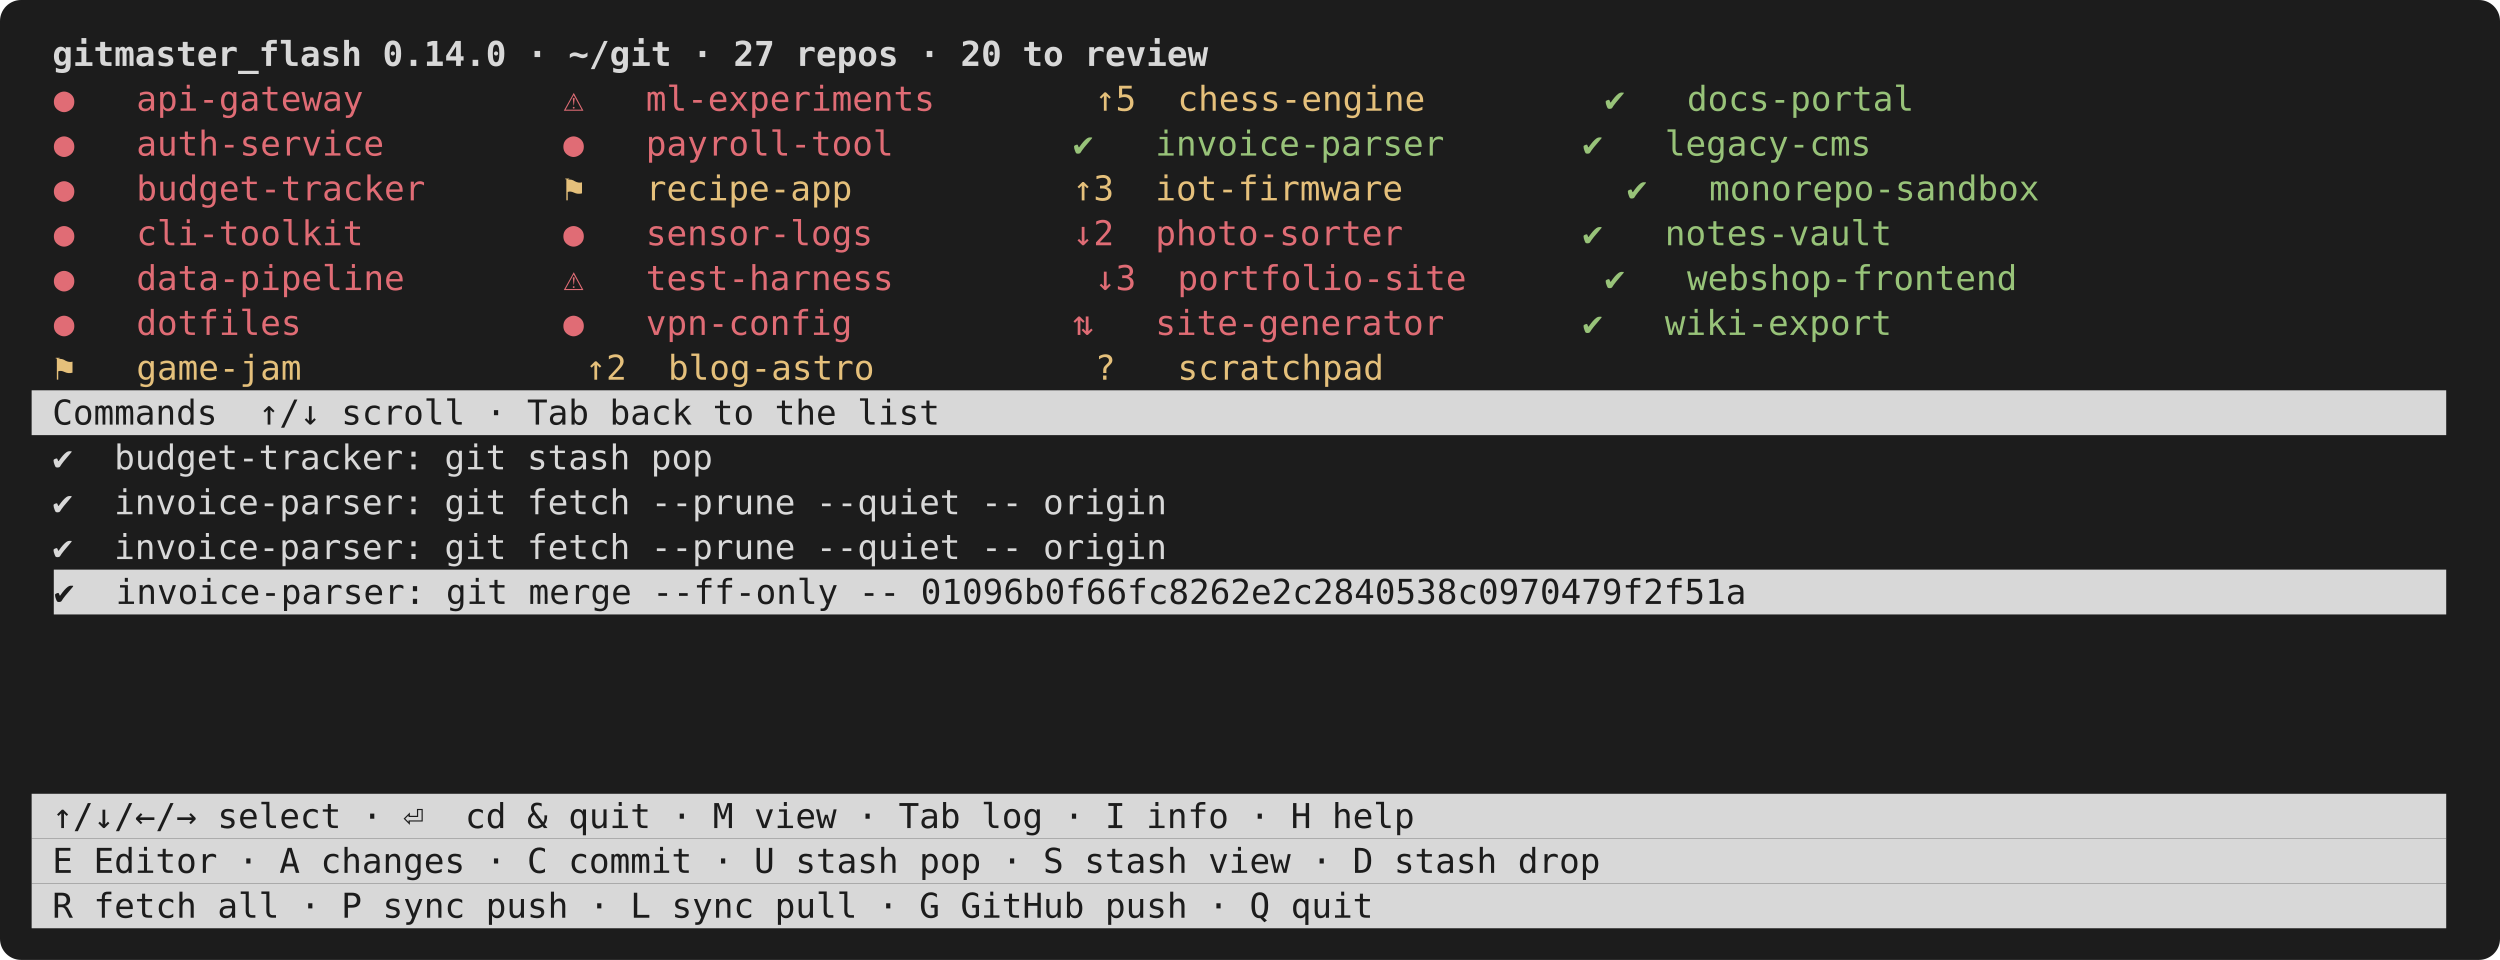
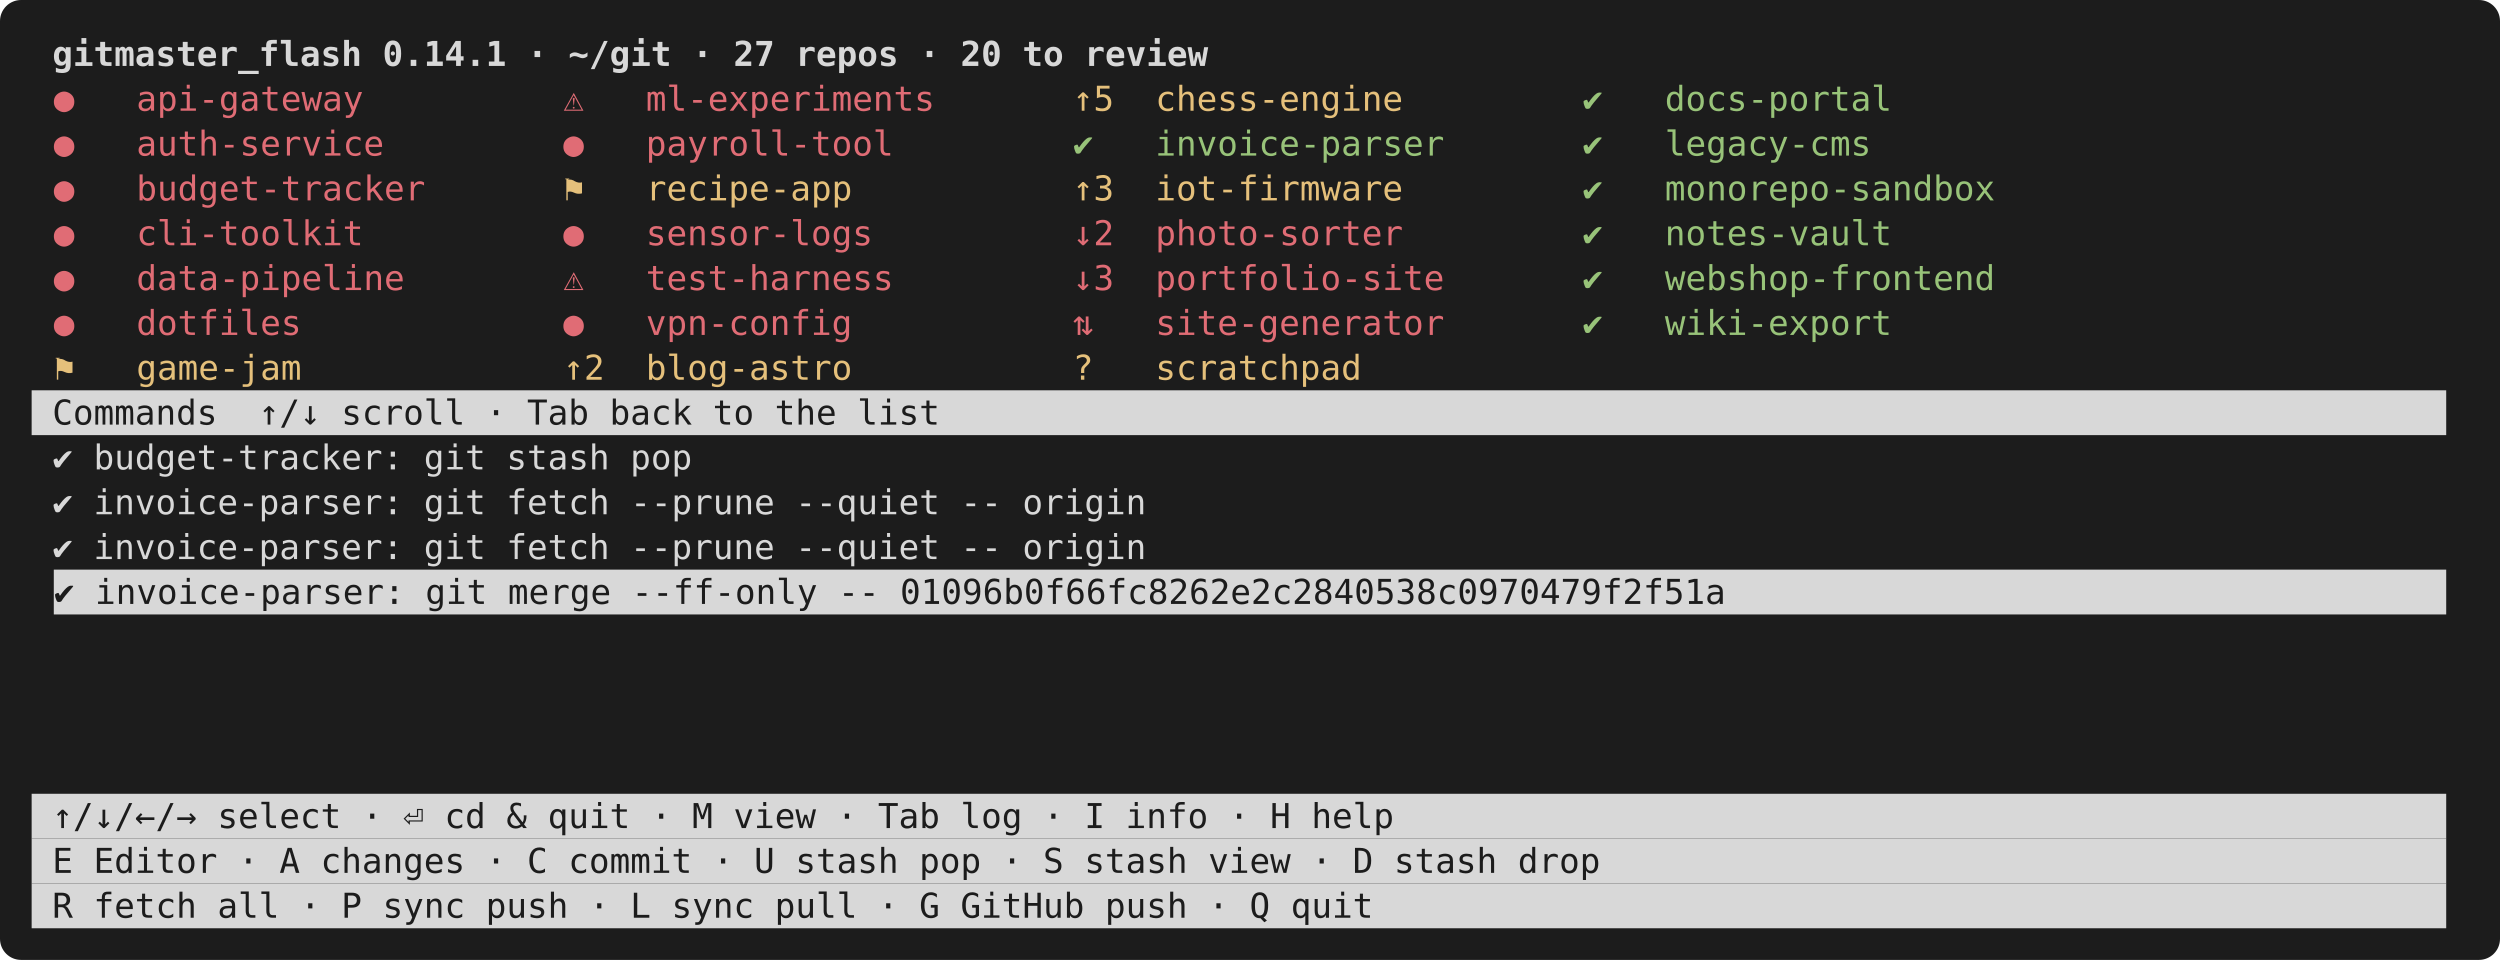
<svg xmlns="http://www.w3.org/2000/svg" viewBox="0 0 948 364" width="948" height="364" font-family="ui-monospace,SFMono-Regular,Menlo,Consolas,monospace" font-size="13">
  <rect width="948" height="364" rx="8" fill="#1c1c1c" />
-   <text x="12.0" y="25.0" fill="#d8d8d8" font-weight="bold" xml:space="preserve"> gitmaster_flash 0.14.0 · ~/git · 27 repos · 20 to review                                                    </text>
+   <text x="12.0" y="25.0" fill="#d8d8d8" font-weight="bold" xml:space="preserve"> gitmaster_flash 0.14.1 · ~/git · 27 repos · 20 to review                                                    </text>
  <text x="20.4" y="42.0" fill="#e06c75" xml:space="preserve">●   api-gateway      </text>
  <text x="213.6" y="42.0" fill="#e06c75" xml:space="preserve">⚠   ml-experiments   </text>
-   <text x="415.2" y="42.0" fill="#e5c07b" xml:space="preserve">↑5  chess-engine     </text>
-   <text x="608.4" y="42.0" fill="#98c379" xml:space="preserve">✔   docs-portal      </text>
+   <text x="406.8" y="42.0" fill="#e5c07b" xml:space="preserve">↑5  chess-engine     </text>
+   <text x="600.0" y="42.0" fill="#98c379" xml:space="preserve">✔   docs-portal      </text>
  <text x="20.4" y="59.0" fill="#e06c75" xml:space="preserve">●   auth-service     </text>
  <text x="213.6" y="59.0" fill="#e06c75" xml:space="preserve">●   payroll-tool     </text>
  <text x="406.8" y="59.0" fill="#98c379" xml:space="preserve">✔   invoice-parser   </text>
  <text x="600.0" y="59.0" fill="#98c379" xml:space="preserve">✔   legacy-cms       </text>
  <text x="20.4" y="76.0" fill="#e06c75" xml:space="preserve">●   budget-tracker   </text>
  <text x="213.6" y="76.0" fill="#e5c07b" xml:space="preserve">⚑   recipe-app       </text>
  <text x="406.8" y="76.0" fill="#e5c07b" xml:space="preserve">↑3  iot-firmware     </text>
-   <text x="616.8" y="76.0" fill="#98c379" xml:space="preserve">✔   monorepo-sandbox </text>
+   <text x="600.0" y="76.0" fill="#98c379" xml:space="preserve">✔   monorepo-sandbox </text>
  <text x="20.4" y="93.0" fill="#e06c75" xml:space="preserve">●   cli-toolkit      </text>
  <text x="213.6" y="93.0" fill="#e06c75" xml:space="preserve">●   sensor-logs      </text>
  <text x="406.8" y="93.0" fill="#e06c75" xml:space="preserve">↓2  photo-sorter     </text>
  <text x="600.0" y="93.0" fill="#98c379" xml:space="preserve">✔   notes-vault      </text>
  <text x="20.4" y="110.0" fill="#e06c75" xml:space="preserve">●   data-pipeline    </text>
  <text x="213.6" y="110.0" fill="#e06c75" xml:space="preserve">⚠   test-harness     </text>
-   <text x="415.2" y="110.0" fill="#e06c75" xml:space="preserve">↓3  portfolio-site   </text>
-   <text x="608.4" y="110.0" fill="#98c379" xml:space="preserve">✔   webshop-frontend </text>
+   <text x="406.8" y="110.0" fill="#e06c75" xml:space="preserve">↓3  portfolio-site   </text>
+   <text x="600.0" y="110.0" fill="#98c379" xml:space="preserve">✔   webshop-frontend </text>
  <text x="20.4" y="127.0" fill="#e06c75" xml:space="preserve">●   dotfiles         </text>
  <text x="213.6" y="127.0" fill="#e06c75" xml:space="preserve">●   vpn-config       </text>
  <text x="406.8" y="127.0" fill="#e06c75" xml:space="preserve">⇅   site-generator   </text>
  <text x="600.0" y="127.0" fill="#98c379" xml:space="preserve">✔   wiki-export      </text>
  <text x="20.4" y="144.0" fill="#e5c07b" xml:space="preserve">⚑   game-jam         </text>
-   <text x="222.0" y="144.0" fill="#e5c07b" xml:space="preserve">↑2  blog-astro       </text>
-   <text x="415.2" y="144.0" fill="#e5c07b" xml:space="preserve">?   scratchpad       </text>
+   <text x="213.6" y="144.0" fill="#e5c07b" xml:space="preserve">↑2  blog-astro       </text>
+   <text x="406.8" y="144.0" fill="#e5c07b" xml:space="preserve">?   scratchpad       </text>
  <rect x="12.0" y="148.0" width="915.6" height="17.0" fill="#d8d8d8" />
  <text x="12.0" y="161.0" fill="#1c1c1c" xml:space="preserve"> Commands  ↑/↓ scroll · Tab back to the list                                                                 </text>
-   <text x="12.0" y="178.0" fill="#d8d8d8" xml:space="preserve"> ✔  budget-tracker: git stash pop                                                                             </text>
-   <text x="12.0" y="195.0" fill="#d8d8d8" xml:space="preserve"> ✔  invoice-parser: git fetch --prune --quiet -- origin                                                       </text>
-   <text x="12.0" y="212.0" fill="#d8d8d8" xml:space="preserve"> ✔  invoice-parser: git fetch --prune --quiet -- origin                                                       </text>
+   <text x="12.0" y="178.0" fill="#d8d8d8" xml:space="preserve"> ✔ budget-tracker: git stash pop                                                                              </text>
+   <text x="12.0" y="195.0" fill="#d8d8d8" xml:space="preserve"> ✔ invoice-parser: git fetch --prune --quiet -- origin                                                        </text>
+   <text x="12.0" y="212.0" fill="#d8d8d8" xml:space="preserve"> ✔ invoice-parser: git fetch --prune --quiet -- origin                                                        </text>
  <rect x="20.4" y="216.0" width="907.2" height="17.0" fill="#d8d8d8" />
-   <text x="20.4" y="229.0" fill="#1c1c1c" xml:space="preserve">✔  invoice-parser: git merge --ff-only -- 01096b0f66fc8262e2c2840538c0970479f2f51a                          </text>
+   <text x="20.4" y="229.0" fill="#1c1c1c" xml:space="preserve">✔ invoice-parser: git merge --ff-only -- 01096b0f66fc8262e2c2840538c0970479f2f51a                           </text>
  <rect x="12.0" y="301.0" width="915.6" height="17.0" fill="#d8d8d8" />
-   <text x="12.0" y="314.0" fill="#1c1c1c" xml:space="preserve"> ↑/↓/←/→ select · ⏎  cd &amp; quit · M view · Tab log · I info · H help                                          </text>
+   <text x="12.0" y="314.0" fill="#1c1c1c" xml:space="preserve"> ↑/↓/←/→ select · ⏎ cd &amp; quit · M view · Tab log · I info · H help                                           </text>
  <rect x="12.0" y="318.0" width="915.6" height="17.0" fill="#d8d8d8" />
  <text x="12.0" y="331.0" fill="#1c1c1c" xml:space="preserve"> E Editor · A changes · C commit · U stash pop · S stash view · D stash drop                                 </text>
  <rect x="12.0" y="335.0" width="915.6" height="17.0" fill="#d8d8d8" />
  <text x="12.0" y="348.0" fill="#1c1c1c" xml:space="preserve"> R fetch all · P sync push · L sync pull · G GitHub push · Q quit                                            </text>
</svg>
